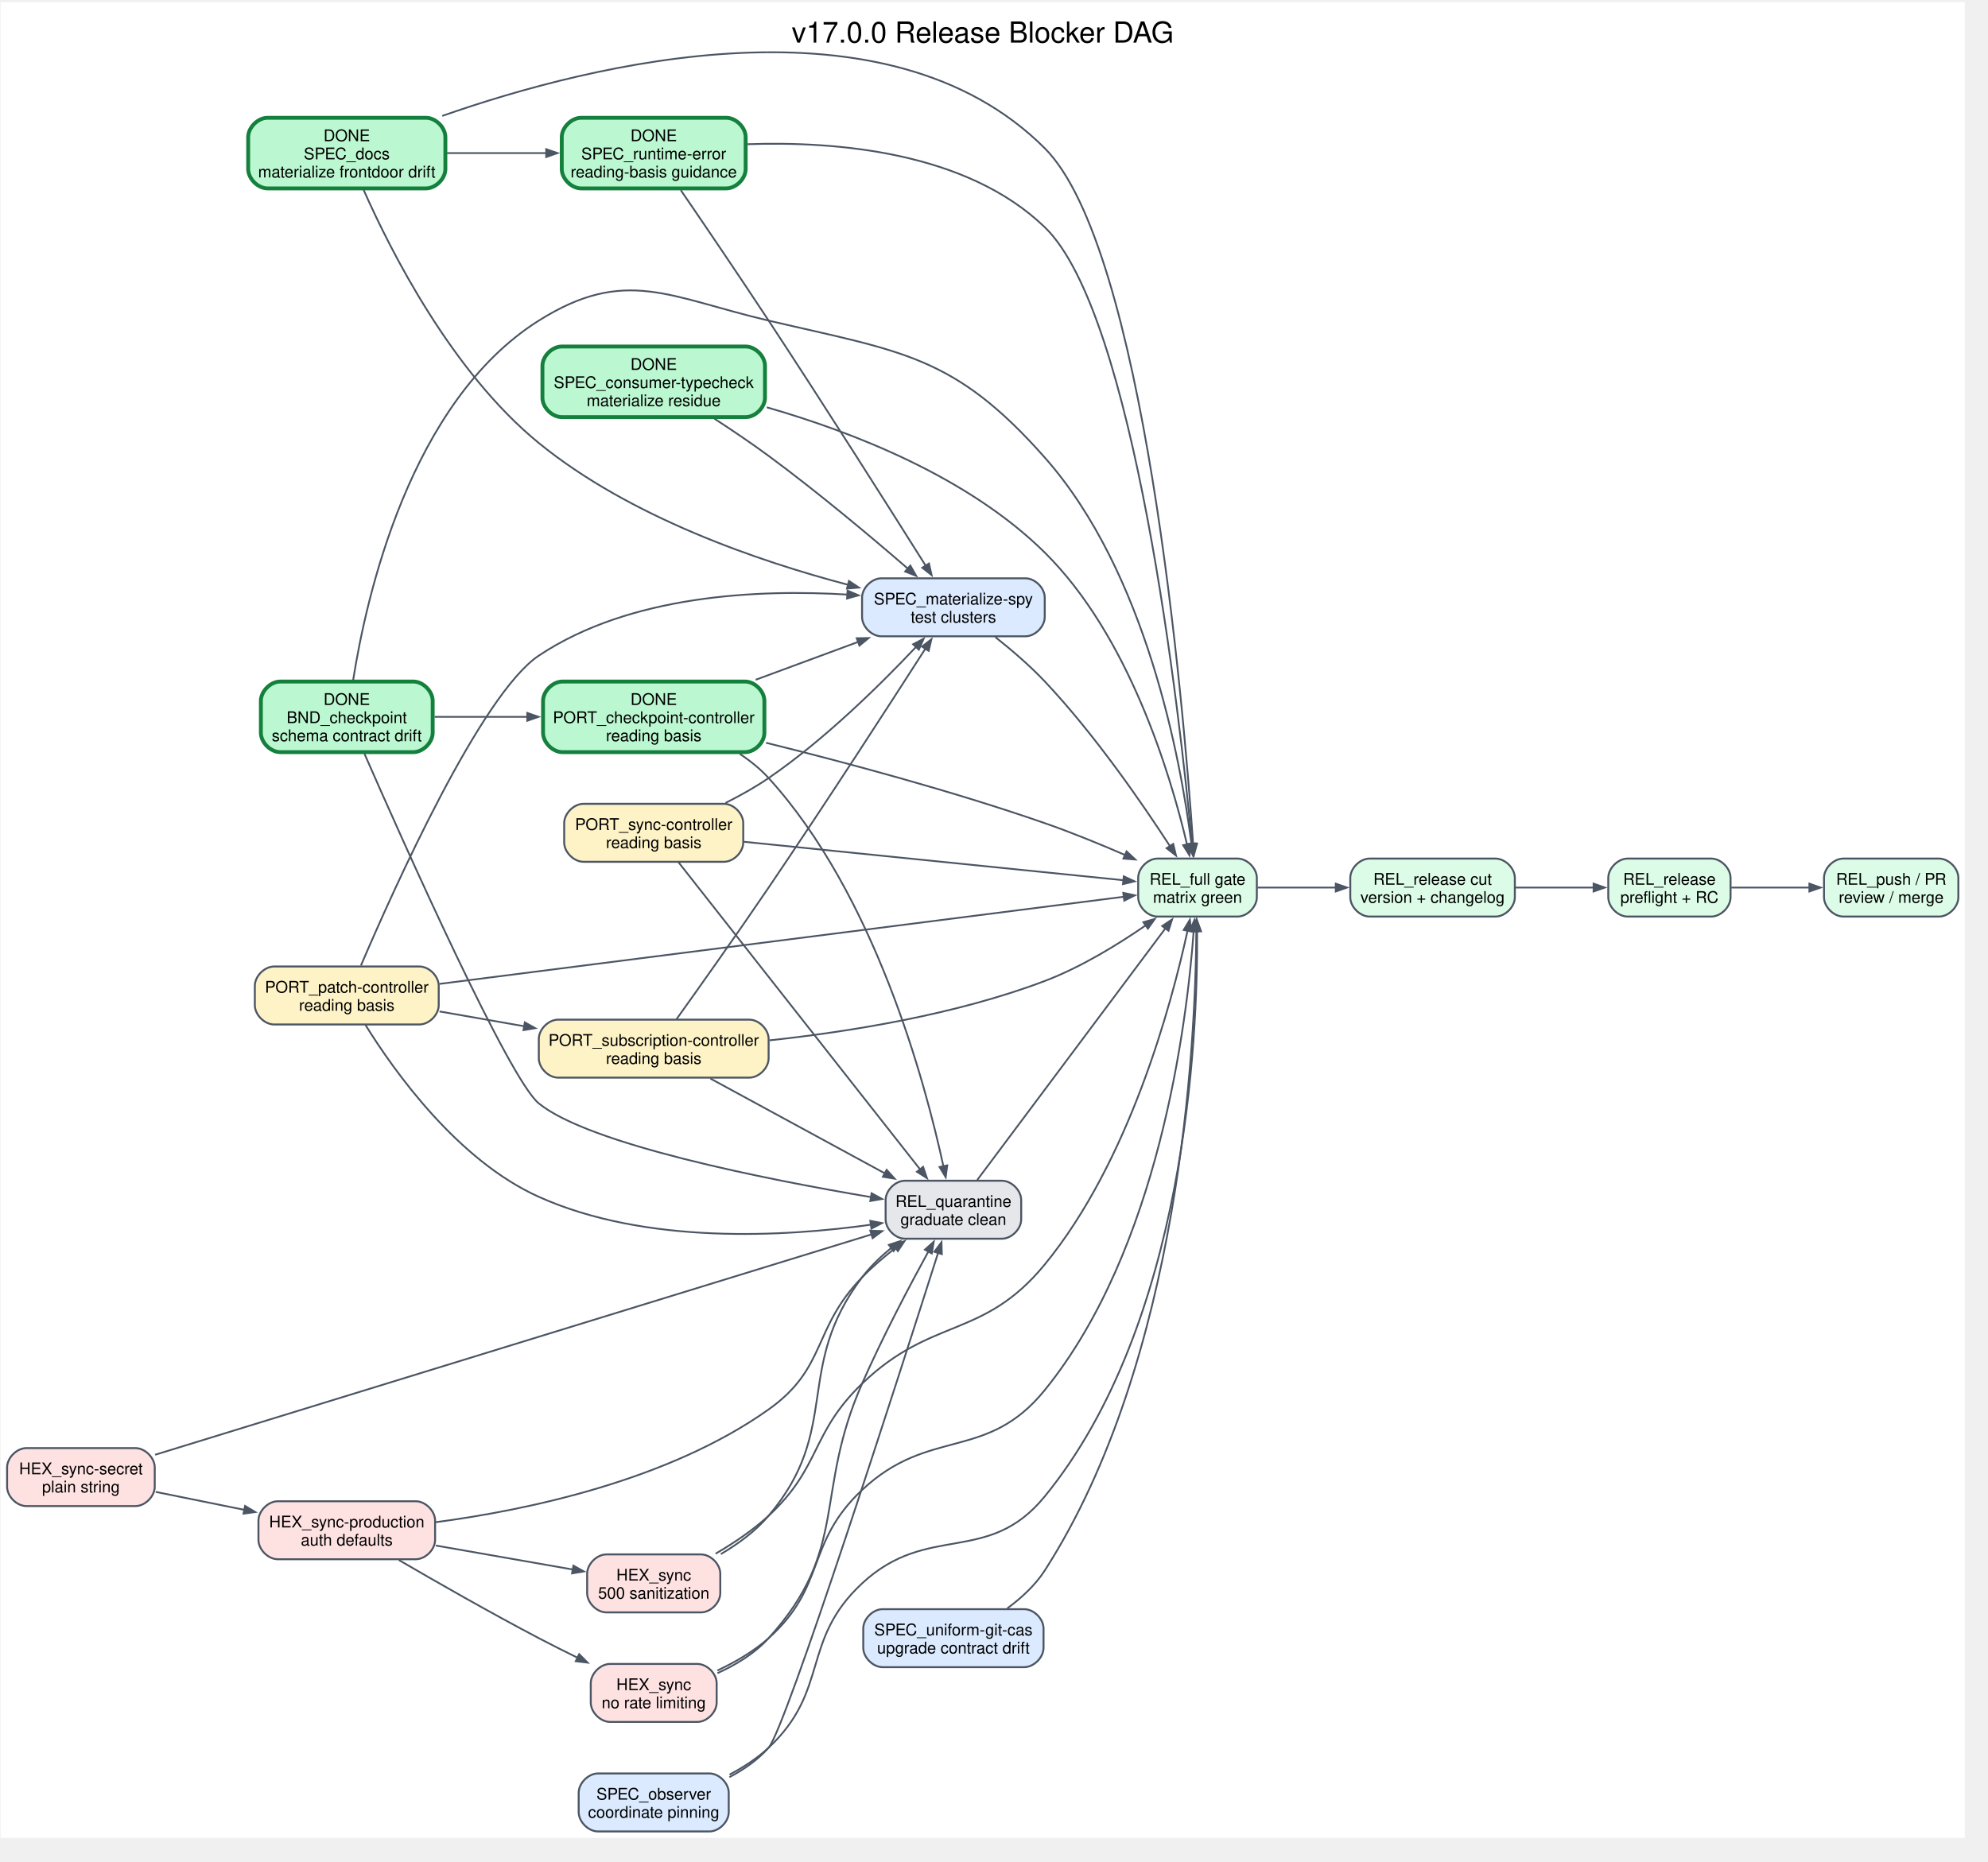
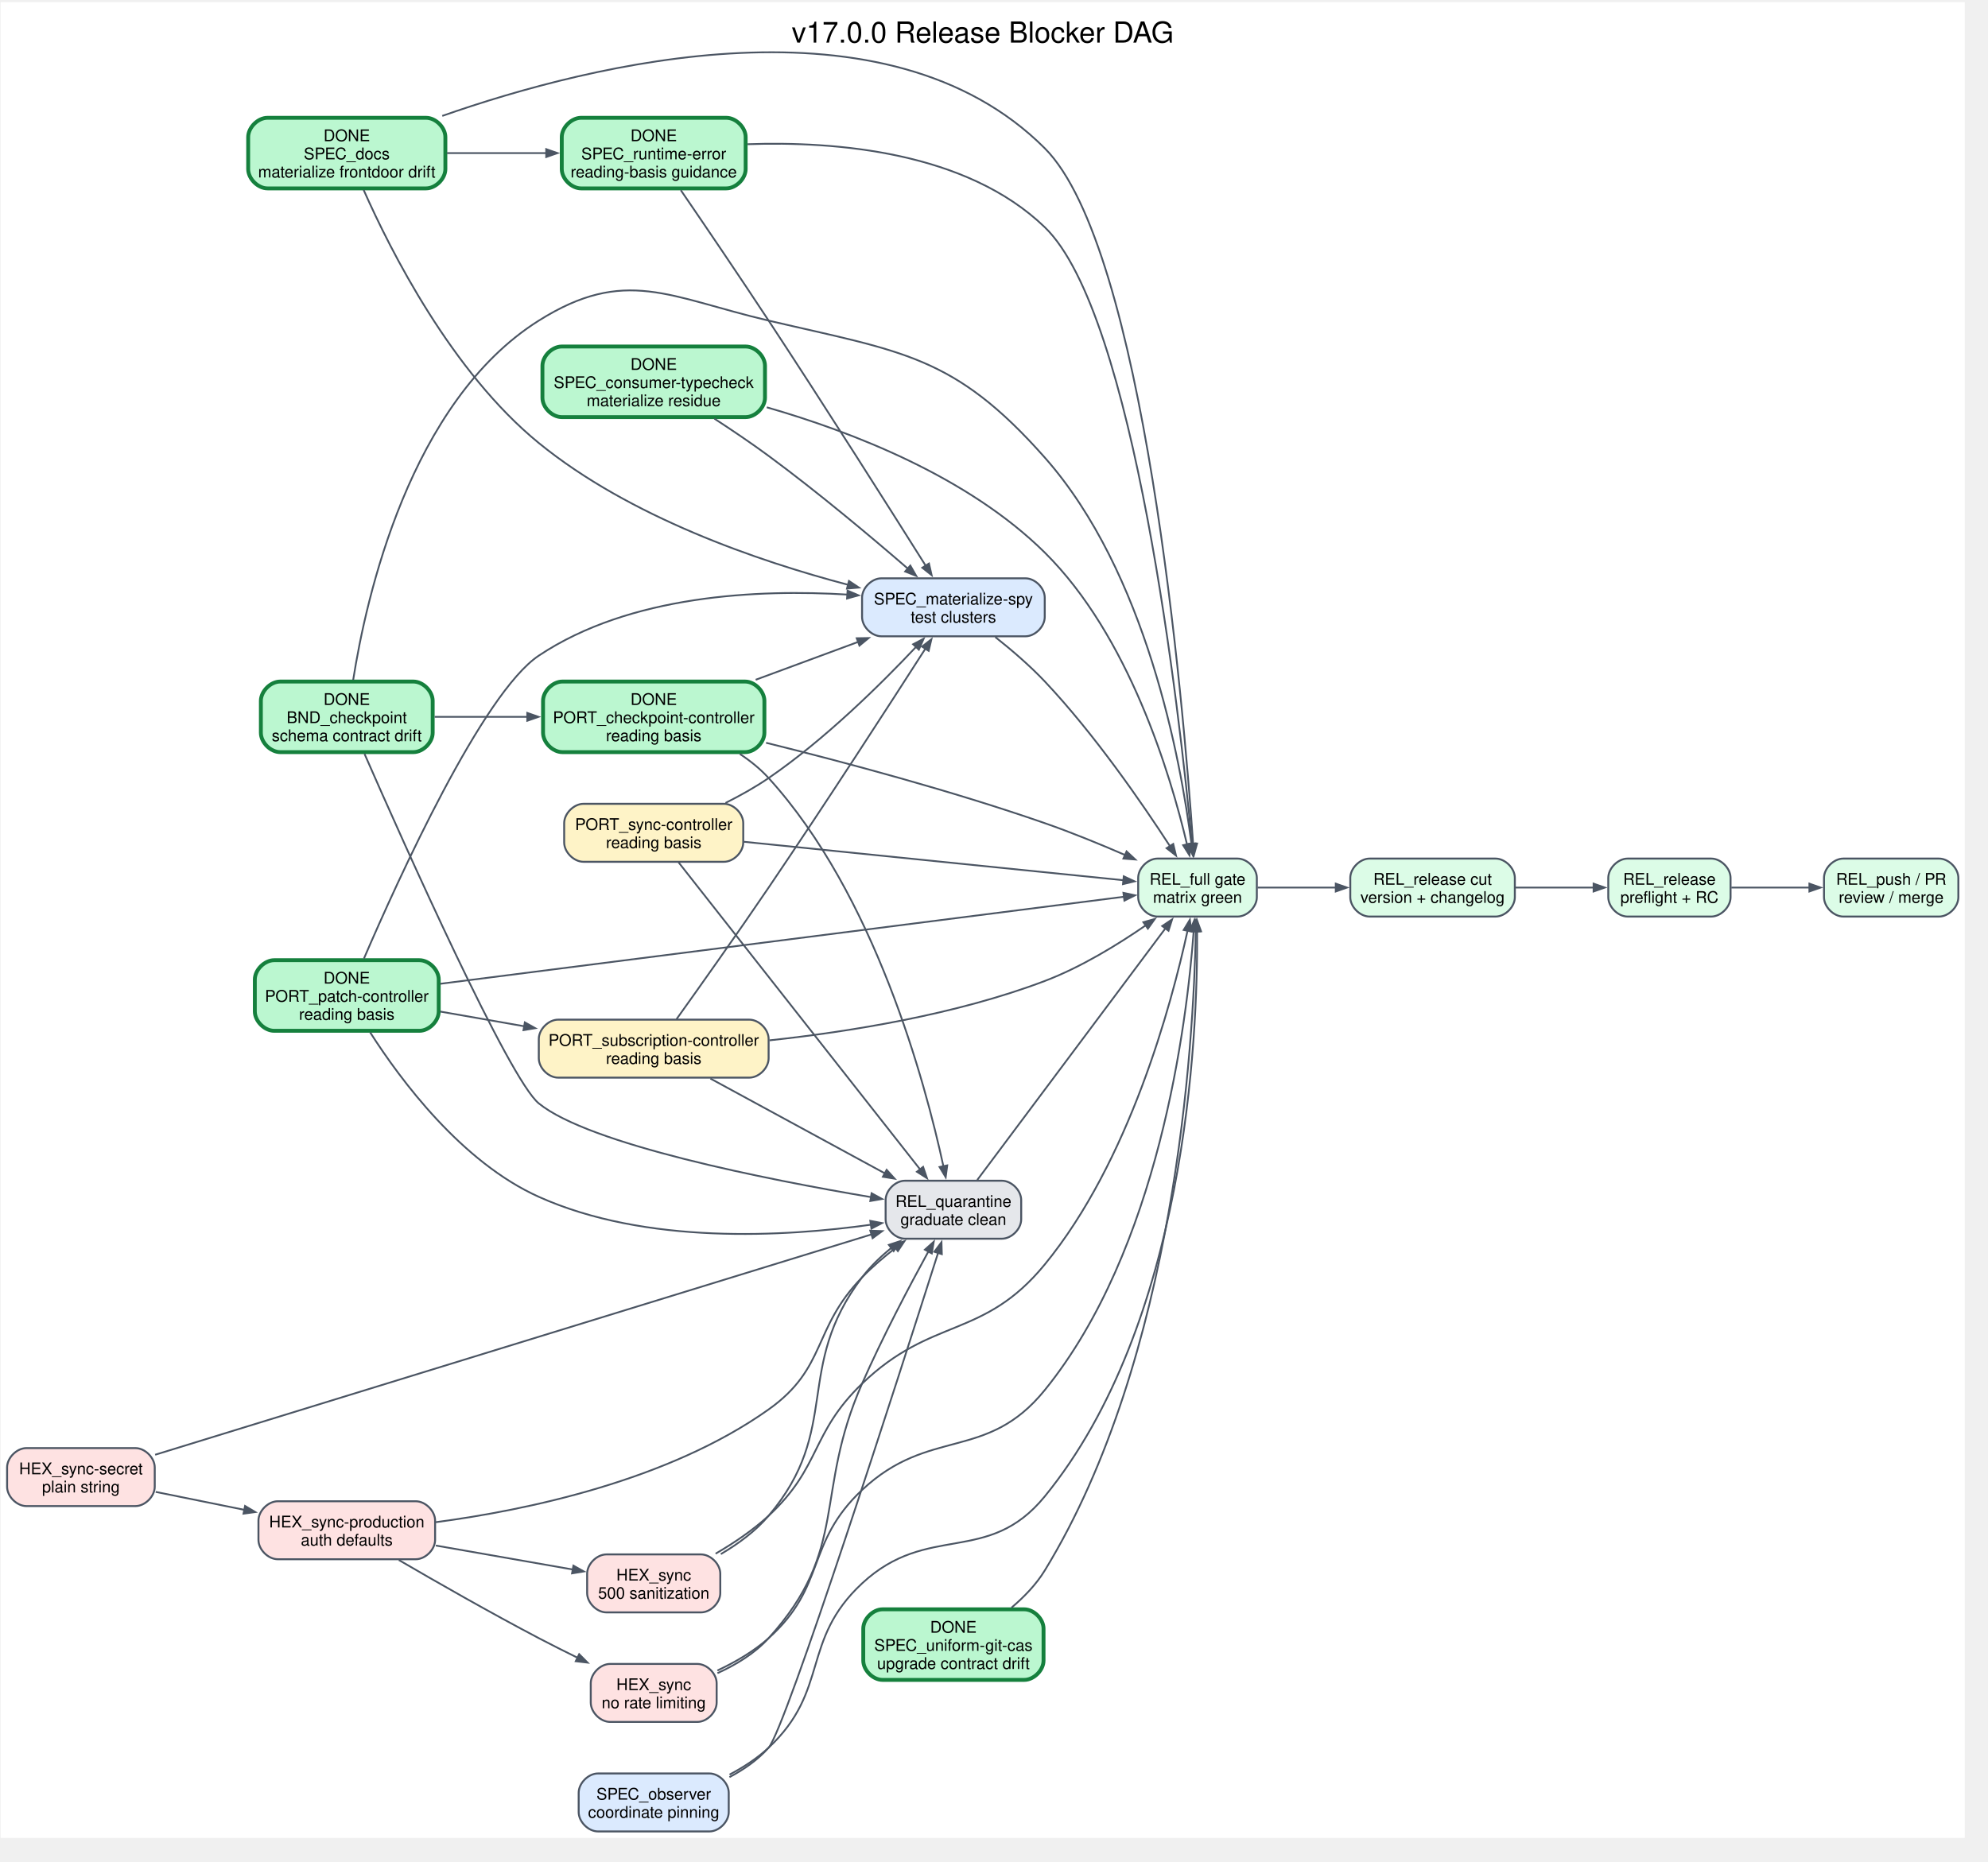
<svg xmlns="http://www.w3.org/2000/svg" width="1248pt" height="1169pt" viewBox="14.00 14.00 1234.00 1154.00">
  <g id="graph0" class="graph" transform="scale(1 1) rotate(0) translate(18.4 1150.1)">
    <polygon fill="white" stroke="none" points="-4,4 -4,-1135.7 1215.2,-1135.7 1215.2,4 -4,4" />
    <text xml:space="preserve" text-anchor="middle" x="605.6" y="-1110.6" font-family="Helvetica,sans-Serif" font-size="18.00">v17.0.0 Release Blocker DAG</text>
    <g id="node1" class="node">
      <path fill="#bbf7d0" stroke="#15803d" stroke-width="2.4" d="M458.45,-921.91C458.45,-921.91 344.3,-921.91 344.3,-921.91 338.3,-921.91 332.3,-915.91 332.3,-909.91 332.3,-909.91 332.3,-890.09 332.3,-890.09 332.3,-884.09 338.3,-878.09 344.3,-878.09 344.3,-878.09 458.45,-878.09 458.45,-878.09 464.45,-878.09 470.45,-884.09 470.45,-890.09 470.45,-890.09 470.45,-909.91 470.45,-909.91 470.45,-915.91 464.45,-921.91 458.45,-921.91" />
      <text xml:space="preserve" text-anchor="middle" x="401.38" y="-907.38" font-family="Helvetica,sans-Serif" font-size="10.00">DONE</text>
      <text xml:space="preserve" text-anchor="middle" x="401.38" y="-896.12" font-family="Helvetica,sans-Serif" font-size="10.00">SPEC_consumer-typecheck</text>
      <text xml:space="preserve" text-anchor="middle" x="401.38" y="-884.88" font-family="Helvetica,sans-Serif" font-size="10.00">materialize residue</text>
    </g>
    <g id="node9" class="node">
      <path fill="#dbeafe" stroke="#4b5563" stroke-width="1.2" d="M632.1,-778C632.1,-778 542.7,-778 542.7,-778 536.7,-778 530.7,-772 530.7,-766 530.7,-766 530.7,-754 530.7,-754 530.7,-748 536.7,-742 542.7,-742 542.7,-742 632.1,-742 632.1,-742 638.1,-742 644.1,-748 644.1,-754 644.1,-754 644.1,-766 644.1,-766 644.1,-772 638.1,-778 632.1,-778" />
      <text xml:space="preserve" text-anchor="middle" x="587.4" y="-761.75" font-family="Helvetica,sans-Serif" font-size="10.00">SPEC_materialize-spy</text>
      <text xml:space="preserve" text-anchor="middle" x="587.4" y="-750.5" font-family="Helvetica,sans-Serif" font-size="10.00">test clusters</text>
    </g>
    <g id="edge4" class="edge">
      <path fill="none" stroke="#4b5563" stroke-width="1.1" d="M439.04,-877.12C450.04,-869.96 462.01,-861.88 472.7,-854 503.29,-831.46 536.61,-803.48 559.22,-783.93" />
      <polygon fill="#4b5563" stroke="#4b5563" stroke-width="1.1" points="560.65,-785.93 564.34,-779.49 557.44,-782.23 560.65,-785.93" />
    </g>
    <g id="node17" class="node">
      <path fill="#dcfce7" stroke="#4b5563" stroke-width="1.2" d="M763.75,-604C763.75,-604 714.1,-604 714.1,-604 708.1,-604 702.1,-598 702.1,-592 702.1,-592 702.1,-580 702.1,-580 702.1,-574 708.1,-568 714.1,-568 714.1,-568 763.75,-568 763.75,-568 769.75,-568 775.75,-574 775.75,-580 775.75,-580 775.75,-592 775.75,-592 775.75,-598 769.75,-604 763.75,-604" />
      <text xml:space="preserve" text-anchor="middle" x="738.93" y="-587.75" font-family="Helvetica,sans-Serif" font-size="10.00">REL_full gate</text>
      <text xml:space="preserve" text-anchor="middle" x="738.93" y="-576.5" font-family="Helvetica,sans-Serif" font-size="10.00">matrix green</text>
    </g>
    <g id="edge24" class="edge">
      <path fill="none" stroke="#4b5563" stroke-width="1.1" d="M471.57,-884.17C524.61,-868.92 596.55,-841.06 644.1,-794 696.39,-742.25 722.19,-656.13 732.42,-612.73" />
      <polygon fill="#4b5563" stroke="#4b5563" stroke-width="1.1" points="734.78,-613.39 733.94,-606.02 730,-612.3 734.78,-613.39" />
    </g>
    <g id="node2" class="node">
      <path fill="#bbf7d0" stroke="#15803d" stroke-width="2.4" d="M260.05,-1063.91C260.05,-1063.91 161.65,-1063.91 161.65,-1063.91 155.65,-1063.91 149.65,-1057.91 149.65,-1051.91 149.65,-1051.91 149.65,-1032.09 149.65,-1032.09 149.65,-1026.09 155.65,-1020.09 161.65,-1020.09 161.65,-1020.09 260.05,-1020.09 260.05,-1020.09 266.05,-1020.09 272.05,-1026.09 272.05,-1032.09 272.05,-1032.09 272.05,-1051.91 272.05,-1051.91 272.05,-1057.91 266.05,-1063.91 260.05,-1063.91" />
      <text xml:space="preserve" text-anchor="middle" x="210.85" y="-1049.38" font-family="Helvetica,sans-Serif" font-size="10.00">DONE</text>
      <text xml:space="preserve" text-anchor="middle" x="210.85" y="-1038.12" font-family="Helvetica,sans-Serif" font-size="10.00">SPEC_docs</text>
      <text xml:space="preserve" text-anchor="middle" x="210.85" y="-1026.88" font-family="Helvetica,sans-Serif" font-size="10.00">materialize frontdoor drift</text>
    </g>
    <g id="node3" class="node">
      <path fill="#bbf7d0" stroke="#15803d" stroke-width="2.4" d="M446.45,-1063.91C446.45,-1063.91 356.3,-1063.91 356.3,-1063.91 350.3,-1063.91 344.3,-1057.91 344.3,-1051.91 344.3,-1051.91 344.3,-1032.09 344.3,-1032.09 344.3,-1026.09 350.3,-1020.09 356.3,-1020.09 356.3,-1020.09 446.45,-1020.09 446.45,-1020.09 452.45,-1020.09 458.45,-1026.09 458.45,-1032.09 458.45,-1032.09 458.45,-1051.91 458.45,-1051.91 458.45,-1057.91 452.45,-1063.91 446.45,-1063.91" />
      <text xml:space="preserve" text-anchor="middle" x="401.38" y="-1049.38" font-family="Helvetica,sans-Serif" font-size="10.00">DONE</text>
      <text xml:space="preserve" text-anchor="middle" x="401.38" y="-1038.12" font-family="Helvetica,sans-Serif" font-size="10.00">SPEC_runtime-error</text>
      <text xml:space="preserve" text-anchor="middle" x="401.38" y="-1026.88" font-family="Helvetica,sans-Serif" font-size="10.00">reading-basis guidance</text>
    </g>
    <g id="edge1" class="edge">
      <path fill="none" stroke="#4b5563" stroke-width="1.1" d="M273.06,-1042C292.81,-1042 314.79,-1042 334.84,-1042" />
      <polygon fill="#4b5563" stroke="#4b5563" stroke-width="1.1" points="334.64,-1044.45 341.64,-1042 334.64,-1039.55 334.64,-1044.45" />
    </g>
    <g id="edge5" class="edge">
      <path fill="none" stroke="#4b5563" stroke-width="1.1" d="M221.31,-1019.15C237.98,-981.46 276.02,-906.07 330.05,-862 386.54,-815.92 466.46,-788.58 521.99,-773.99" />
      <polygon fill="#4b5563" stroke="#4b5563" stroke-width="1.1" points="522.56,-776.37 528.73,-772.25 521.34,-771.62 522.56,-776.37" />
    </g>
    <g id="edge25" class="edge">
      <path fill="none" stroke="#4b5563" stroke-width="1.1" d="M270.12,-1065.08C363.41,-1097.76 545.79,-1143.29 644.1,-1045 705.9,-983.22 730.05,-701.79 736.22,-612.95" />
      <polygon fill="#4b5563" stroke="#4b5563" stroke-width="1.1" points="738.65,-613.31 736.68,-606.16 733.77,-612.98 738.65,-613.31" />
    </g>
    <g id="edge6" class="edge">
      <path fill="none" stroke="#4b5563" stroke-width="1.1" d="M418.19,-1018.98C432.56,-997.99 454.26,-966.05 472.7,-938 508.15,-884.08 548.59,-820.17 570.41,-785.49" />
      <polygon fill="#4b5563" stroke="#4b5563" stroke-width="1.1" points="572.24,-787.19 573.89,-779.96 568.09,-784.58 572.24,-787.19" />
    </g>
    <g id="edge26" class="edge">
      <path fill="none" stroke="#4b5563" stroke-width="1.1" d="M459.64,-1047.51C514.3,-1049.42 595.35,-1042.99 644.1,-996 699.97,-942.15 727.74,-695.13 735.56,-612.79" />
      <polygon fill="#4b5563" stroke="#4b5563" stroke-width="1.1" points="737.99,-613.1 736.2,-605.9 733.11,-612.64 737.99,-613.1" />
    </g>
    <g id="node4" class="node">
      <path fill="#bbf7d0" stroke="#15803d" stroke-width="2.4" d="M252.18,-713.91C252.18,-713.91 169.53,-713.91 169.53,-713.91 163.53,-713.91 157.53,-707.91 157.53,-701.91 157.53,-701.91 157.53,-682.09 157.53,-682.09 157.53,-676.09 163.53,-670.09 169.53,-670.09 169.53,-670.09 252.18,-670.09 252.18,-670.09 258.18,-670.09 264.18,-676.09 264.18,-682.09 264.18,-682.09 264.18,-701.91 264.18,-701.91 264.18,-707.91 258.18,-713.91 252.18,-713.91" />
      <text xml:space="preserve" text-anchor="middle" x="210.85" y="-699.38" font-family="Helvetica,sans-Serif" font-size="10.00">DONE</text>
      <text xml:space="preserve" text-anchor="middle" x="210.85" y="-688.12" font-family="Helvetica,sans-Serif" font-size="10.00">BND_checkpoint</text>
      <text xml:space="preserve" text-anchor="middle" x="210.85" y="-676.88" font-family="Helvetica,sans-Serif" font-size="10.00">schema contract drift</text>
    </g>
    <g id="node6" class="node">
      <path fill="#bbf7d0" stroke="#15803d" stroke-width="2.4" d="M458.08,-713.91C458.08,-713.91 344.68,-713.91 344.68,-713.91 338.68,-713.91 332.68,-707.91 332.68,-701.91 332.68,-701.91 332.68,-682.09 332.68,-682.09 332.68,-676.09 338.68,-670.09 344.68,-670.09 344.68,-670.09 458.08,-670.09 458.08,-670.09 464.08,-670.09 470.08,-676.09 470.08,-682.09 470.08,-682.09 470.08,-701.91 470.08,-701.91 470.08,-707.91 464.08,-713.91 458.08,-713.91" />
      <text xml:space="preserve" text-anchor="middle" x="401.38" y="-699.38" font-family="Helvetica,sans-Serif" font-size="10.00">DONE</text>
      <text xml:space="preserve" text-anchor="middle" x="401.38" y="-688.12" font-family="Helvetica,sans-Serif" font-size="10.00">PORT_checkpoint-controller</text>
      <text xml:space="preserve" text-anchor="middle" x="401.38" y="-676.88" font-family="Helvetica,sans-Serif" font-size="10.00">reading basis</text>
    </g>
    <g id="edge2" class="edge">
      <path fill="none" stroke="#4b5563" stroke-width="1.1" d="M265.37,-692C283.29,-692 303.65,-692 323.02,-692" />
      <polygon fill="#4b5563" stroke="#4b5563" stroke-width="1.1" points="322.88,-694.45 329.88,-692 322.88,-689.55 322.88,-694.45" />
    </g>
    <g id="node16" class="node">
      <path fill="#e5e7eb" stroke="#4b5563" stroke-width="1.2" d="M617.48,-404C617.48,-404 557.33,-404 557.33,-404 551.33,-404 545.33,-398 545.33,-392 545.33,-392 545.33,-380 545.33,-380 545.33,-374 551.33,-368 557.33,-368 557.33,-368 617.48,-368 617.48,-368 623.48,-368 629.48,-374 629.48,-380 629.48,-380 629.48,-392 629.48,-392 629.48,-398 623.48,-404 617.48,-404" />
      <text xml:space="preserve" text-anchor="middle" x="587.4" y="-387.75" font-family="Helvetica,sans-Serif" font-size="10.00">REL_quarantine</text>
      <text xml:space="preserve" text-anchor="middle" x="587.4" y="-376.5" font-family="Helvetica,sans-Serif" font-size="10.00">graduate clean</text>
    </g>
    <g id="edge14" class="edge">
      <path fill="none" stroke="#4b5563" stroke-width="1.1" d="M221.86,-669.01C246.89,-611.88 311.58,-467.02 330.05,-452 361.45,-426.48 470.94,-404.84 536.24,-393.82" />
      <polygon fill="#4b5563" stroke="#4b5563" stroke-width="1.1" points="536.61,-396.24 543.12,-392.67 535.81,-391.4 536.61,-396.24" />
    </g>
    <g id="edge27" class="edge">
      <path fill="none" stroke="#4b5563" stroke-width="1.1" d="M214.83,-714.92C222.81,-765.78 249.83,-887.55 330.05,-938 383.72,-971.75 410.97,-952.47 472.7,-938 555.49,-918.6 587.77,-916.69 644.1,-853 707.18,-781.68 728.52,-665.34 735.17,-613" />
      <polygon fill="#4b5563" stroke="#4b5563" stroke-width="1.1" points="737.58,-613.48 735.98,-606.24 732.72,-612.9 737.58,-613.48" />
    </g>
    <g id="node5" class="node">
-       <path fill="#fef3c7" stroke="#4b5563" stroke-width="1.2" d="M255.93,-537C255.93,-537 165.78,-537 165.78,-537 159.78,-537 153.78,-531 153.78,-525 153.78,-525 153.78,-513 153.78,-513 153.78,-507 159.78,-501 165.78,-501 165.78,-501 255.93,-501 255.93,-501 261.93,-501 267.93,-507 267.93,-513 267.93,-513 267.93,-525 267.93,-525 267.93,-531 261.93,-537 255.93,-537" />
-       <text xml:space="preserve" text-anchor="middle" x="210.85" y="-520.75" font-family="Helvetica,sans-Serif" font-size="10.00">PORT_patch-controller</text>
-       <text xml:space="preserve" text-anchor="middle" x="210.85" y="-509.5" font-family="Helvetica,sans-Serif" font-size="10.00">reading basis</text>
+       <path fill="#bbf7d0" stroke="#15803d" stroke-width="2.4" d="M255.93,-540.91C255.93,-540.91 165.78,-540.91 165.78,-540.91 159.78,-540.91 153.78,-534.91 153.78,-528.91 153.78,-528.91 153.78,-509.08 153.78,-509.08 153.78,-503.08 159.78,-497.08 165.78,-497.08 165.78,-497.08 255.93,-497.08 255.93,-497.08 261.93,-497.08 267.93,-503.08 267.93,-509.08 267.93,-509.08 267.93,-528.91 267.93,-528.91 267.93,-534.91 261.93,-540.91 255.93,-540.91" />
+       <text xml:space="preserve" text-anchor="middle" x="210.85" y="-526.38" font-family="Helvetica,sans-Serif" font-size="10.00">DONE</text>
+       <text xml:space="preserve" text-anchor="middle" x="210.85" y="-515.12" font-family="Helvetica,sans-Serif" font-size="10.00">PORT_patch-controller</text>
+       <text xml:space="preserve" text-anchor="middle" x="210.85" y="-503.88" font-family="Helvetica,sans-Serif" font-size="10.00">reading basis</text>
    </g>
    <g id="node7" class="node">
      <path fill="#fef3c7" stroke="#4b5563" stroke-width="1.2" d="M460.7,-504C460.7,-504 342.05,-504 342.05,-504 336.05,-504 330.05,-498 330.05,-492 330.05,-492 330.05,-480 330.05,-480 330.05,-474 336.05,-468 342.05,-468 342.05,-468 460.7,-468 460.7,-468 466.7,-468 472.7,-474 472.7,-480 472.7,-480 472.7,-492 472.7,-492 472.7,-498 466.7,-504 460.7,-504" />
      <text xml:space="preserve" text-anchor="middle" x="401.38" y="-487.75" font-family="Helvetica,sans-Serif" font-size="10.00">PORT_subscription-controller</text>
      <text xml:space="preserve" text-anchor="middle" x="401.38" y="-476.5" font-family="Helvetica,sans-Serif" font-size="10.00">reading basis</text>
    </g>
    <g id="edge3" class="edge">
-       <path fill="none" stroke="#4b5563" stroke-width="1.1" d="M268.41,-509.1C285.06,-506.18 303.59,-502.94 321.37,-499.83" />
-       <polygon fill="#4b5563" stroke="#4b5563" stroke-width="1.1" points="321.36,-502.32 327.84,-498.7 320.52,-497.49 321.36,-502.32" />
+       <path fill="none" stroke="#4b5563" stroke-width="1.1" d="M268.93,-509.01C285.32,-506.14 303.5,-502.96 320.97,-499.9" />
+       <polygon fill="#4b5563" stroke="#4b5563" stroke-width="1.1" points="321.38,-502.32 327.85,-498.7 320.53,-497.49 321.38,-502.32" />
    </g>
    <g id="edge7" class="edge">
-       <path fill="none" stroke="#4b5563" stroke-width="1.1" d="M219.64,-537.6C239.72,-584.59 294.16,-706.06 330.05,-730 386.69,-767.79 466.41,-771.29 521.85,-767.89" />
+       <path fill="none" stroke="#4b5563" stroke-width="1.1" d="M221.49,-541.9C242.89,-591.6 295.21,-706.76 330.05,-730 386.69,-767.79 466.41,-771.29 521.85,-767.89" />
      <polygon fill="#4b5563" stroke="#4b5563" stroke-width="1.1" points="521.71,-770.35 528.53,-767.43 521.38,-765.46 521.71,-770.35" />
    </g>
    <g id="edge15" class="edge">
-       <path fill="none" stroke="#4b5563" stroke-width="1.1" d="M222.45,-500.71C240.37,-471.84 279.65,-416.65 330.05,-394 396.55,-364.12 482.86,-369.19 536.43,-376.73" />
+       <path fill="none" stroke="#4b5563" stroke-width="1.1" d="M225.38,-496.07C244.43,-466.26 282.24,-415.48 330.05,-394 396.55,-364.12 482.86,-369.19 536.43,-376.73" />
      <polygon fill="#4b5563" stroke="#4b5563" stroke-width="1.1" points="535.8,-379.11 543.09,-377.71 536.52,-374.26 535.8,-379.11" />
    </g>
    <g id="edge28" class="edge">
-       <path fill="none" stroke="#4b5563" stroke-width="1.1" d="M268.4,-526.2C373.65,-539.61 597.59,-568.13 693.17,-580.3" />
-       <polygon fill="#4b5563" stroke="#4b5563" stroke-width="1.1" points="692.84,-582.73 700.09,-581.18 693.46,-577.87 692.84,-582.73" />
+       <path fill="none" stroke="#4b5563" stroke-width="1.1" d="M268.9,-526.27C374.4,-539.7 597.9,-568.17 693.28,-580.31" />
+       <polygon fill="#4b5563" stroke="#4b5563" stroke-width="1.1" points="692.92,-582.74 700.17,-581.19 693.54,-577.88 692.92,-582.74" />
    </g>
    <g id="edge8" class="edge">
      <path fill="none" stroke="#4b5563" stroke-width="1.1" d="M464.68,-715.02C485.3,-722.64 508.15,-731.08 528.43,-738.58" />
      <polygon fill="#4b5563" stroke="#4b5563" stroke-width="1.1" points="527.38,-740.8 534.8,-740.93 529.08,-736.21 527.38,-740.8" />
    </g>
    <g id="edge16" class="edge">
      <path fill="none" stroke="#4b5563" stroke-width="1.1" d="M454.86,-668.95C461.39,-664.62 467.56,-659.65 472.7,-654 538.62,-581.56 569.89,-465.22 581.2,-412.95" />
      <polygon fill="#4b5563" stroke="#4b5563" stroke-width="1.1" points="583.58,-413.53 582.62,-406.18 578.79,-412.52 583.58,-413.53" />
    </g>
    <g id="edge29" class="edge">
      <path fill="none" stroke="#4b5563" stroke-width="1.1" d="M471.12,-675.89C519.92,-663.81 586.68,-645.97 644.1,-626 660.62,-620.25 678.36,-612.99 693.92,-606.23" />
      <polygon fill="#4b5563" stroke="#4b5563" stroke-width="1.1" points="694.89,-608.48 700.32,-603.42 692.92,-603.99 694.89,-608.48" />
    </g>
    <g id="edge9" class="edge">
      <path fill="none" stroke="#4b5563" stroke-width="1.1" d="M415.53,-504.3C429.8,-524.25 453.17,-557.19 472.7,-586 508.1,-638.2 548.16,-700.23 570.02,-734.33" />
      <polygon fill="#4b5563" stroke="#4b5563" stroke-width="1.1" points="567.92,-735.6 573.76,-740.17 572.05,-732.96 567.92,-735.6" />
    </g>
    <g id="edge17" class="edge">
      <path fill="none" stroke="#4b5563" stroke-width="1.1" d="M436.56,-467.43C467.16,-450.8 512.11,-426.37 544.79,-408.61" />
      <polygon fill="#4b5563" stroke="#4b5563" stroke-width="1.1" points="545.96,-410.77 550.94,-405.27 543.62,-406.46 545.96,-410.77" />
    </g>
    <g id="edge30" class="edge">
      <path fill="none" stroke="#4b5563" stroke-width="1.1" d="M473.28,-491.16C522.48,-496.45 588.85,-507.02 644.1,-528 666.54,-536.52 689.5,-550.6 707.1,-562.76" />
      <polygon fill="#4b5563" stroke="#4b5563" stroke-width="1.1" points="705.31,-564.5 712.44,-566.52 708.13,-560.49 705.31,-564.5" />
    </g>
    <g id="node8" class="node">
      <path fill="#fef3c7" stroke="#4b5563" stroke-width="1.2" d="M444.95,-638C444.95,-638 357.8,-638 357.8,-638 351.8,-638 345.8,-632 345.8,-626 345.8,-626 345.8,-614 345.8,-614 345.8,-608 351.8,-602 357.8,-602 357.8,-602 444.95,-602 444.95,-602 450.95,-602 456.95,-608 456.95,-614 456.95,-614 456.95,-626 456.95,-626 456.95,-632 450.95,-638 444.95,-638" />
      <text xml:space="preserve" text-anchor="middle" x="401.38" y="-621.75" font-family="Helvetica,sans-Serif" font-size="10.00">PORT_sync-controller</text>
      <text xml:space="preserve" text-anchor="middle" x="401.38" y="-610.5" font-family="Helvetica,sans-Serif" font-size="10.00">reading basis</text>
    </g>
    <g id="edge10" class="edge">
      <path fill="none" stroke="#4b5563" stroke-width="1.1" d="M445.91,-638.52C455.05,-643.1 464.42,-648.33 472.7,-654 507.71,-677.97 542.6,-712.48 564.32,-735.54" />
      <polygon fill="#4b5563" stroke="#4b5563" stroke-width="1.1" points="562.38,-737.05 568.94,-740.5 565.96,-733.71 562.38,-737.05" />
    </g>
    <g id="edge18" class="edge">
      <path fill="none" stroke="#4b5563" stroke-width="1.1" d="M416.82,-601.64C449.6,-559.95 529.7,-458.1 566.87,-410.84" />
      <polygon fill="#4b5563" stroke="#4b5563" stroke-width="1.1" points="568.6,-412.6 571,-405.58 564.74,-409.57 568.6,-412.6" />
    </g>
    <g id="edge31" class="edge">
      <path fill="none" stroke="#4b5563" stroke-width="1.1" d="M457.41,-614.42C523.29,-607.75 632.34,-596.7 693.25,-590.53" />
      <polygon fill="#4b5563" stroke="#4b5563" stroke-width="1.1" points="693.14,-593 699.86,-589.86 692.65,-588.13 693.14,-593" />
    </g>
    <g id="edge32" class="edge">
      <path fill="none" stroke="#4b5563" stroke-width="1.1" d="M613.4,-741.53C623.44,-733.58 634.8,-723.85 644.1,-714 674.87,-681.4 704.43,-638.53 721.88,-611.62" />
      <polygon fill="#4b5563" stroke="#4b5563" stroke-width="1.1" points="723.85,-613.09 725.58,-605.87 719.73,-610.44 723.85,-613.09" />
    </g>
    <g id="node10" class="node">
      <path fill="#dbeafe" stroke="#4b5563" stroke-width="1.2" d="M435.95,-36C435.95,-36 366.8,-36 366.8,-36 360.8,-36 354.8,-30 354.8,-24 354.8,-24 354.8,-12 354.8,-12 354.8,-6 360.8,0 366.8,0 366.8,0 435.95,0 435.95,0 441.95,0 447.95,-6 447.95,-12 447.95,-12 447.95,-24 447.95,-24 447.95,-30 441.95,-36 435.95,-36" />
      <text xml:space="preserve" text-anchor="middle" x="401.38" y="-19.75" font-family="Helvetica,sans-Serif" font-size="10.00">SPEC_observer</text>
      <text xml:space="preserve" text-anchor="middle" x="401.38" y="-8.5" font-family="Helvetica,sans-Serif" font-size="10.00">coordinate pinning</text>
    </g>
    <g id="edge19" class="edge">
      <path fill="none" stroke="#4b5563" stroke-width="1.1" d="M448.39,-33.72C457.37,-38.47 466.05,-44.48 472.7,-52 483.4,-64.09 553.58,-282.78 578.02,-359.59" />
      <polygon fill="#4b5563" stroke="#4b5563" stroke-width="1.1" points="575.55,-359.89 580,-365.82 580.22,-358.41 575.55,-359.89" />
    </g>
    <g id="edge33" class="edge">
      <path fill="none" stroke="#4b5563" stroke-width="1.1" d="M448.46,-35.3C457.13,-39.88 465.67,-45.42 472.7,-52 510.78,-87.63 492.51,-118.49 530.7,-154 571.58,-192.01 608.79,-164.76 644.1,-208 731.49,-315.01 739.15,-492 738.68,-559.09" />
      <polygon fill="#4b5563" stroke="#4b5563" stroke-width="1.1" points="736.24,-558.75 738.6,-565.78 741.14,-558.82 736.24,-558.75" />
    </g>
    <g id="node11" class="node">
-       <path fill="#dbeafe" stroke="#4b5563" stroke-width="1.2" d="M631.35,-138C631.35,-138 543.45,-138 543.45,-138 537.45,-138 531.45,-132 531.45,-126 531.45,-126 531.45,-114 531.45,-114 531.45,-108 537.45,-102 543.45,-102 543.45,-102 631.35,-102 631.35,-102 637.35,-102 643.35,-108 643.35,-114 643.35,-114 643.35,-126 643.35,-126 643.35,-132 637.35,-138 631.35,-138" />
-       <text xml:space="preserve" text-anchor="middle" x="587.4" y="-121.75" font-family="Helvetica,sans-Serif" font-size="10.00">SPEC_uniform-git-cas</text>
-       <text xml:space="preserve" text-anchor="middle" x="587.4" y="-110.5" font-family="Helvetica,sans-Serif" font-size="10.00">upgrade contract drift</text>
+       <path fill="#bbf7d0" stroke="#15803d" stroke-width="2.4" d="M631.35,-137.91C631.35,-137.91 543.45,-137.91 543.45,-137.91 537.45,-137.91 531.45,-131.91 531.45,-125.91 531.45,-125.91 531.45,-106.09 531.45,-106.09 531.45,-100.09 537.45,-94.09 543.45,-94.09 543.45,-94.09 631.35,-94.09 631.35,-94.09 637.35,-94.09 643.35,-100.09 643.35,-106.09 643.35,-106.09 643.35,-125.91 643.35,-125.91 643.35,-131.91 637.35,-137.91 631.35,-137.91" />
+       <text xml:space="preserve" text-anchor="middle" x="587.4" y="-123.38" font-family="Helvetica,sans-Serif" font-size="10.00">DONE</text>
+       <text xml:space="preserve" text-anchor="middle" x="587.4" y="-112.12" font-family="Helvetica,sans-Serif" font-size="10.00">SPEC_uniform-git-cas</text>
+       <text xml:space="preserve" text-anchor="middle" x="587.4" y="-100.88" font-family="Helvetica,sans-Serif" font-size="10.00">upgrade contract drift</text>
    </g>
    <g id="edge34" class="edge">
-       <path fill="none" stroke="#4b5563" stroke-width="1.1" d="M620.85,-138.51C629.57,-144.92 638.21,-152.83 644.1,-162 728.34,-293.07 737.72,-488.84 738.2,-559.43" />
-       <polygon fill="#4b5563" stroke="#4b5563" stroke-width="1.1" points="735.75,-559.12 738.22,-566.12 740.65,-559.11 735.75,-559.12" />
+       <path fill="none" stroke="#4b5563" stroke-width="1.1" d="M623.47,-138.95C631.27,-145.55 638.8,-153.33 644.1,-162 725.23,-294.59 736.54,-488.64 737.87,-559.14" />
+       <polygon fill="#4b5563" stroke="#4b5563" stroke-width="1.1" points="735.41,-558.87 737.96,-565.83 740.31,-558.8 735.41,-558.87" />
    </g>
    <g id="node12" class="node">
      <path fill="#fee2e2" stroke="#4b5563" stroke-width="1.2" d="M79.65,-238C79.65,-238 12,-238 12,-238 6,-238 0,-232 0,-226 0,-226 0,-214 0,-214 0,-208 6,-202 12,-202 12,-202 79.65,-202 79.65,-202 85.65,-202 91.65,-208 91.65,-214 91.65,-214 91.65,-226 91.65,-226 91.65,-232 85.65,-238 79.65,-238" />
      <text xml:space="preserve" text-anchor="middle" x="45.83" y="-221.75" font-family="Helvetica,sans-Serif" font-size="10.00">HEX_sync-secret</text>
      <text xml:space="preserve" text-anchor="middle" x="45.83" y="-210.5" font-family="Helvetica,sans-Serif" font-size="10.00">plain string</text>
    </g>
    <g id="node13" class="node">
      <path fill="#fee2e2" stroke="#4b5563" stroke-width="1.2" d="M253.68,-205C253.68,-205 168.03,-205 168.03,-205 162.03,-205 156.03,-199 156.03,-193 156.03,-193 156.03,-181 156.03,-181 156.03,-175 162.03,-169 168.03,-169 168.03,-169 253.68,-169 253.68,-169 259.68,-169 265.68,-175 265.68,-181 265.68,-181 265.68,-193 265.68,-193 265.68,-199 259.68,-205 253.68,-205" />
      <text xml:space="preserve" text-anchor="middle" x="210.85" y="-188.75" font-family="Helvetica,sans-Serif" font-size="10.00">HEX_sync-production</text>
      <text xml:space="preserve" text-anchor="middle" x="210.85" y="-177.5" font-family="Helvetica,sans-Serif" font-size="10.00">auth defaults</text>
    </g>
    <g id="edge11" class="edge">
      <path fill="none" stroke="#4b5563" stroke-width="1.1" d="M92.24,-210.81C109.31,-207.35 129.04,-203.36 147.39,-199.64" />
      <polygon fill="#4b5563" stroke="#4b5563" stroke-width="1.1" points="147.71,-202.08 154.09,-198.29 146.74,-197.28 147.71,-202.08" />
    </g>
    <g id="edge20" class="edge">
      <path fill="none" stroke="#4b5563" stroke-width="1.1" d="M91.9,-233.87C192.02,-264.67 432.3,-338.59 536.64,-370.69" />
      <polygon fill="#4b5563" stroke="#4b5563" stroke-width="1.1" points="535.81,-373 543.22,-372.72 537.25,-368.32 535.81,-373" />
    </g>
    <g id="node14" class="node">
      <path fill="#fee2e2" stroke="#4b5563" stroke-width="1.2" d="M428.45,-104C428.45,-104 374.3,-104 374.3,-104 368.3,-104 362.3,-98 362.3,-92 362.3,-92 362.3,-80 362.3,-80 362.3,-74 368.3,-68 374.3,-68 374.3,-68 428.45,-68 428.45,-68 434.45,-68 440.45,-74 440.45,-80 440.45,-80 440.45,-92 440.45,-92 440.45,-98 434.45,-104 428.45,-104" />
      <text xml:space="preserve" text-anchor="middle" x="401.38" y="-87.75" font-family="Helvetica,sans-Serif" font-size="10.00">HEX_sync</text>
      <text xml:space="preserve" text-anchor="middle" x="401.38" y="-76.5" font-family="Helvetica,sans-Serif" font-size="10.00">no rate limiting</text>
    </g>
    <g id="edge12" class="edge">
      <path fill="none" stroke="#4b5563" stroke-width="1.1" d="M243.15,-168.52C266.8,-154.74 300.18,-135.67 330.05,-120 337.87,-115.9 346.25,-111.69 354.41,-107.69" />
      <polygon fill="#4b5563" stroke="#4b5563" stroke-width="1.1" points="355.11,-110.07 360.33,-104.81 352.96,-105.67 355.11,-110.07" />
    </g>
    <g id="node15" class="node">
      <path fill="#fee2e2" stroke="#4b5563" stroke-width="1.2" d="M430.7,-172C430.7,-172 372.05,-172 372.05,-172 366.05,-172 360.05,-166 360.05,-160 360.05,-160 360.05,-148 360.05,-148 360.05,-142 366.05,-136 372.05,-136 372.05,-136 430.7,-136 430.7,-136 436.7,-136 442.7,-142 442.7,-148 442.7,-148 442.7,-160 442.7,-160 442.7,-166 436.7,-172 430.7,-172" />
      <text xml:space="preserve" text-anchor="middle" x="401.38" y="-155.75" font-family="Helvetica,sans-Serif" font-size="10.00">HEX_sync</text>
      <text xml:space="preserve" text-anchor="middle" x="401.38" y="-144.5" font-family="Helvetica,sans-Serif" font-size="10.00">500 sanitization</text>
    </g>
    <g id="edge13" class="edge">
      <path fill="none" stroke="#4b5563" stroke-width="1.1" d="M266.13,-177.5C293.02,-172.79 325.25,-167.15 351.38,-162.58" />
      <polygon fill="#4b5563" stroke="#4b5563" stroke-width="1.1" points="351.53,-165.04 358,-161.42 350.68,-160.21 351.53,-165.04" />
    </g>
    <g id="edge21" class="edge">
      <path fill="none" stroke="#4b5563" stroke-width="1.1" d="M266.1,-192C322.27,-199.45 410.37,-217.73 472.7,-262 509.09,-287.85 499.62,-311.96 530.7,-344 537.03,-350.52 544.43,-356.83 551.73,-362.49" />
      <polygon fill="#4b5563" stroke="#4b5563" stroke-width="1.1" points="549.98,-364.24 557.05,-366.49 552.93,-360.32 549.98,-364.24" />
    </g>
    <g id="edge22" class="edge">
      <path fill="none" stroke="#4b5563" stroke-width="1.1" d="M440.94,-98.27C452.39,-103.46 464.14,-110.55 472.7,-120 522.93,-175.43 500.61,-209.52 530.7,-278 543.32,-306.73 560.08,-338.53 571.91,-360.14" />
      <polygon fill="#4b5563" stroke="#4b5563" stroke-width="1.1" points="569.7,-361.2 575.22,-366.15 573.99,-358.84 569.7,-361.2" />
    </g>
    <g id="edge35" class="edge">
      <path fill="none" stroke="#4b5563" stroke-width="1.1" d="M440.89,-99.92C451.95,-105.1 463.5,-111.78 472.7,-120 508.74,-152.21 495.48,-178.9 530.7,-212 572.56,-251.34 607.92,-229.38 644.1,-274 714.92,-361.34 732.33,-501.18 736.57,-559.31" />
      <polygon fill="#4b5563" stroke="#4b5563" stroke-width="1.1" points="734.1,-559.12 737.02,-565.94 738.99,-558.79 734.1,-559.12" />
    </g>
    <g id="edge23" class="edge">
      <path fill="none" stroke="#4b5563" stroke-width="1.1" d="M443.03,-172.19C453.77,-178.51 464.61,-186.45 472.7,-196 518.37,-249.9 487.99,-287.72 530.7,-344 535.81,-350.73 542.26,-356.91 548.96,-362.34" />
      <polygon fill="#4b5563" stroke="#4b5563" stroke-width="1.1" points="547.33,-364.18 554.37,-366.5 550.31,-360.29 547.33,-364.18" />
    </g>
    <g id="edge36" class="edge">
      <path fill="none" stroke="#4b5563" stroke-width="1.1" d="M439.8,-172.47C451.06,-179.02 462.99,-187.02 472.7,-196 505.46,-226.32 498.55,-247.03 530.7,-278 574.04,-319.75 605.93,-305.47 644.1,-352 696.52,-415.9 722.65,-512.85 732.76,-559.32" />
      <polygon fill="#4b5563" stroke="#4b5563" stroke-width="1.1" points="730.33,-559.68 734.18,-566.03 735.13,-558.67 730.33,-559.68" />
    </g>
    <g id="edge37" class="edge">
      <path fill="none" stroke="#4b5563" stroke-width="1.1" d="M602.2,-404.46C629.07,-440.4 688.45,-519.83 718.99,-560.67" />
      <polygon fill="#4b5563" stroke="#4b5563" stroke-width="1.1" points="717.01,-562.11 723.16,-566.25 720.93,-559.18 717.01,-562.11" />
    </g>
    <g id="node18" class="node">
      <path fill="#dcfce7" stroke="#4b5563" stroke-width="1.2" d="M923.9,-604C923.9,-604 845.75,-604 845.75,-604 839.75,-604 833.75,-598 833.75,-592 833.75,-592 833.75,-580 833.75,-580 833.75,-574 839.75,-568 845.75,-568 845.75,-568 923.9,-568 923.9,-568 929.9,-568 935.9,-574 935.9,-580 935.9,-580 935.9,-592 935.9,-592 935.9,-598 929.9,-604 923.9,-604" />
      <text xml:space="preserve" text-anchor="middle" x="884.83" y="-587.75" font-family="Helvetica,sans-Serif" font-size="10.00">REL_release cut</text>
      <text xml:space="preserve" text-anchor="middle" x="884.83" y="-576.5" font-family="Helvetica,sans-Serif" font-size="10.00">version + changelog</text>
    </g>
    <g id="edge38" class="edge">
      <path fill="none" stroke="#4b5563" stroke-width="1.1" d="M776.24,-586C790.98,-586 808.4,-586 824.88,-586" />
      <polygon fill="#4b5563" stroke="#4b5563" stroke-width="1.1" points="824.73,-588.45 831.73,-586 824.73,-583.55 824.73,-588.45" />
    </g>
    <g id="node19" class="node">
      <path fill="#dcfce7" stroke="#4b5563" stroke-width="1.2" d="M1057.8,-604C1057.8,-604 1005.9,-604 1005.9,-604 999.9,-604 993.9,-598 993.9,-592 993.9,-592 993.9,-580 993.9,-580 993.9,-574 999.9,-568 1005.9,-568 1005.9,-568 1057.8,-568 1057.8,-568 1063.8,-568 1069.8,-574 1069.8,-580 1069.8,-580 1069.8,-592 1069.8,-592 1069.8,-598 1063.8,-604 1057.8,-604" />
      <text xml:space="preserve" text-anchor="middle" x="1031.85" y="-587.75" font-family="Helvetica,sans-Serif" font-size="10.00">REL_release</text>
      <text xml:space="preserve" text-anchor="middle" x="1031.85" y="-576.5" font-family="Helvetica,sans-Serif" font-size="10.00">preflight + RC</text>
    </g>
    <g id="edge39" class="edge">
      <path fill="none" stroke="#4b5563" stroke-width="1.1" d="M936.14,-586C952.02,-586 969.46,-586 985.01,-586" />
      <polygon fill="#4b5563" stroke="#4b5563" stroke-width="1.1" points="984.77,-588.45 991.77,-586 984.77,-583.55 984.77,-588.45" />
    </g>
    <g id="node20" class="node">
      <path fill="#dcfce7" stroke="#4b5563" stroke-width="1.2" d="M1199.2,-604C1199.2,-604 1139.8,-604 1139.8,-604 1133.8,-604 1127.8,-598 1127.8,-592 1127.8,-592 1127.8,-580 1127.8,-580 1127.8,-574 1133.8,-568 1139.8,-568 1139.8,-568 1199.2,-568 1199.2,-568 1205.2,-568 1211.2,-574 1211.2,-580 1211.2,-580 1211.2,-592 1211.2,-592 1211.2,-598 1205.2,-604 1199.2,-604" />
      <text xml:space="preserve" text-anchor="middle" x="1169.5" y="-587.75" font-family="Helvetica,sans-Serif" font-size="10.00">REL_push / PR</text>
      <text xml:space="preserve" text-anchor="middle" x="1169.5" y="-576.5" font-family="Helvetica,sans-Serif" font-size="10.00">review / merge</text>
    </g>
    <g id="edge40" class="edge">
      <path fill="none" stroke="#4b5563" stroke-width="1.1" d="M1070.28,-586C1085.37,-586 1102.99,-586 1119.11,-586" />
      <polygon fill="#4b5563" stroke="#4b5563" stroke-width="1.1" points="1118.72,-588.45 1125.72,-586 1118.72,-583.55 1118.72,-588.45" />
    </g>
  </g>
</svg>
